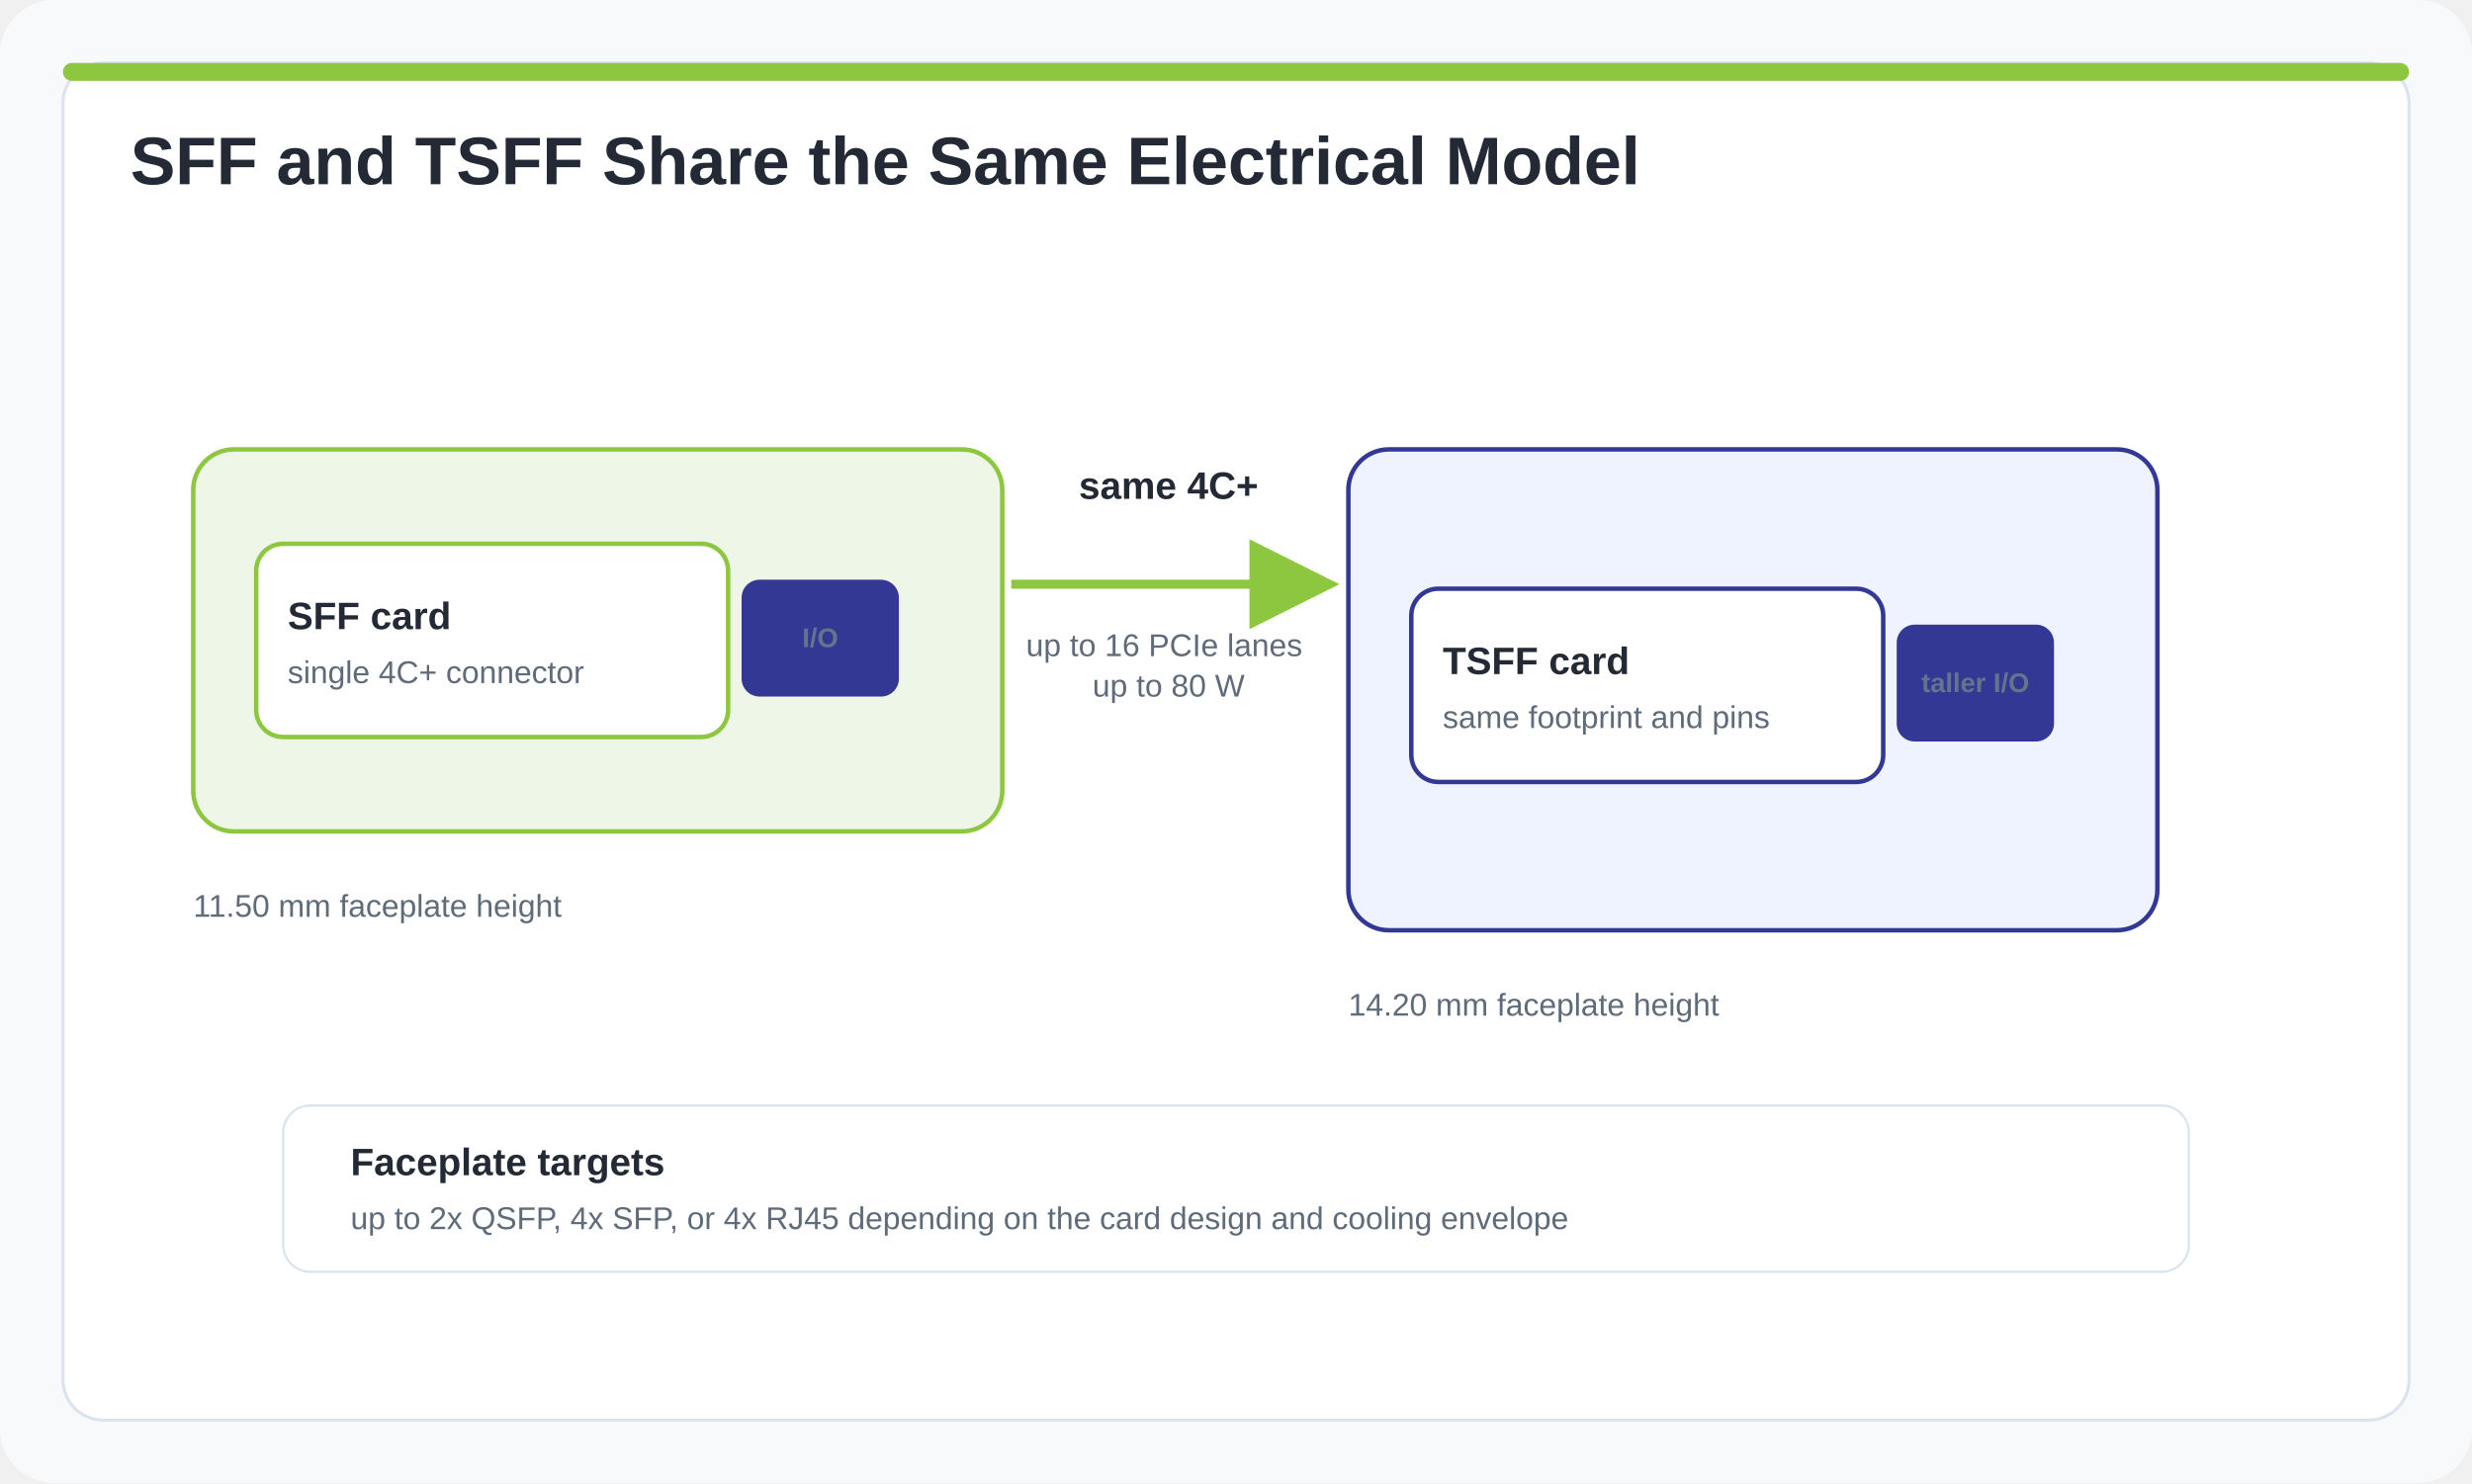
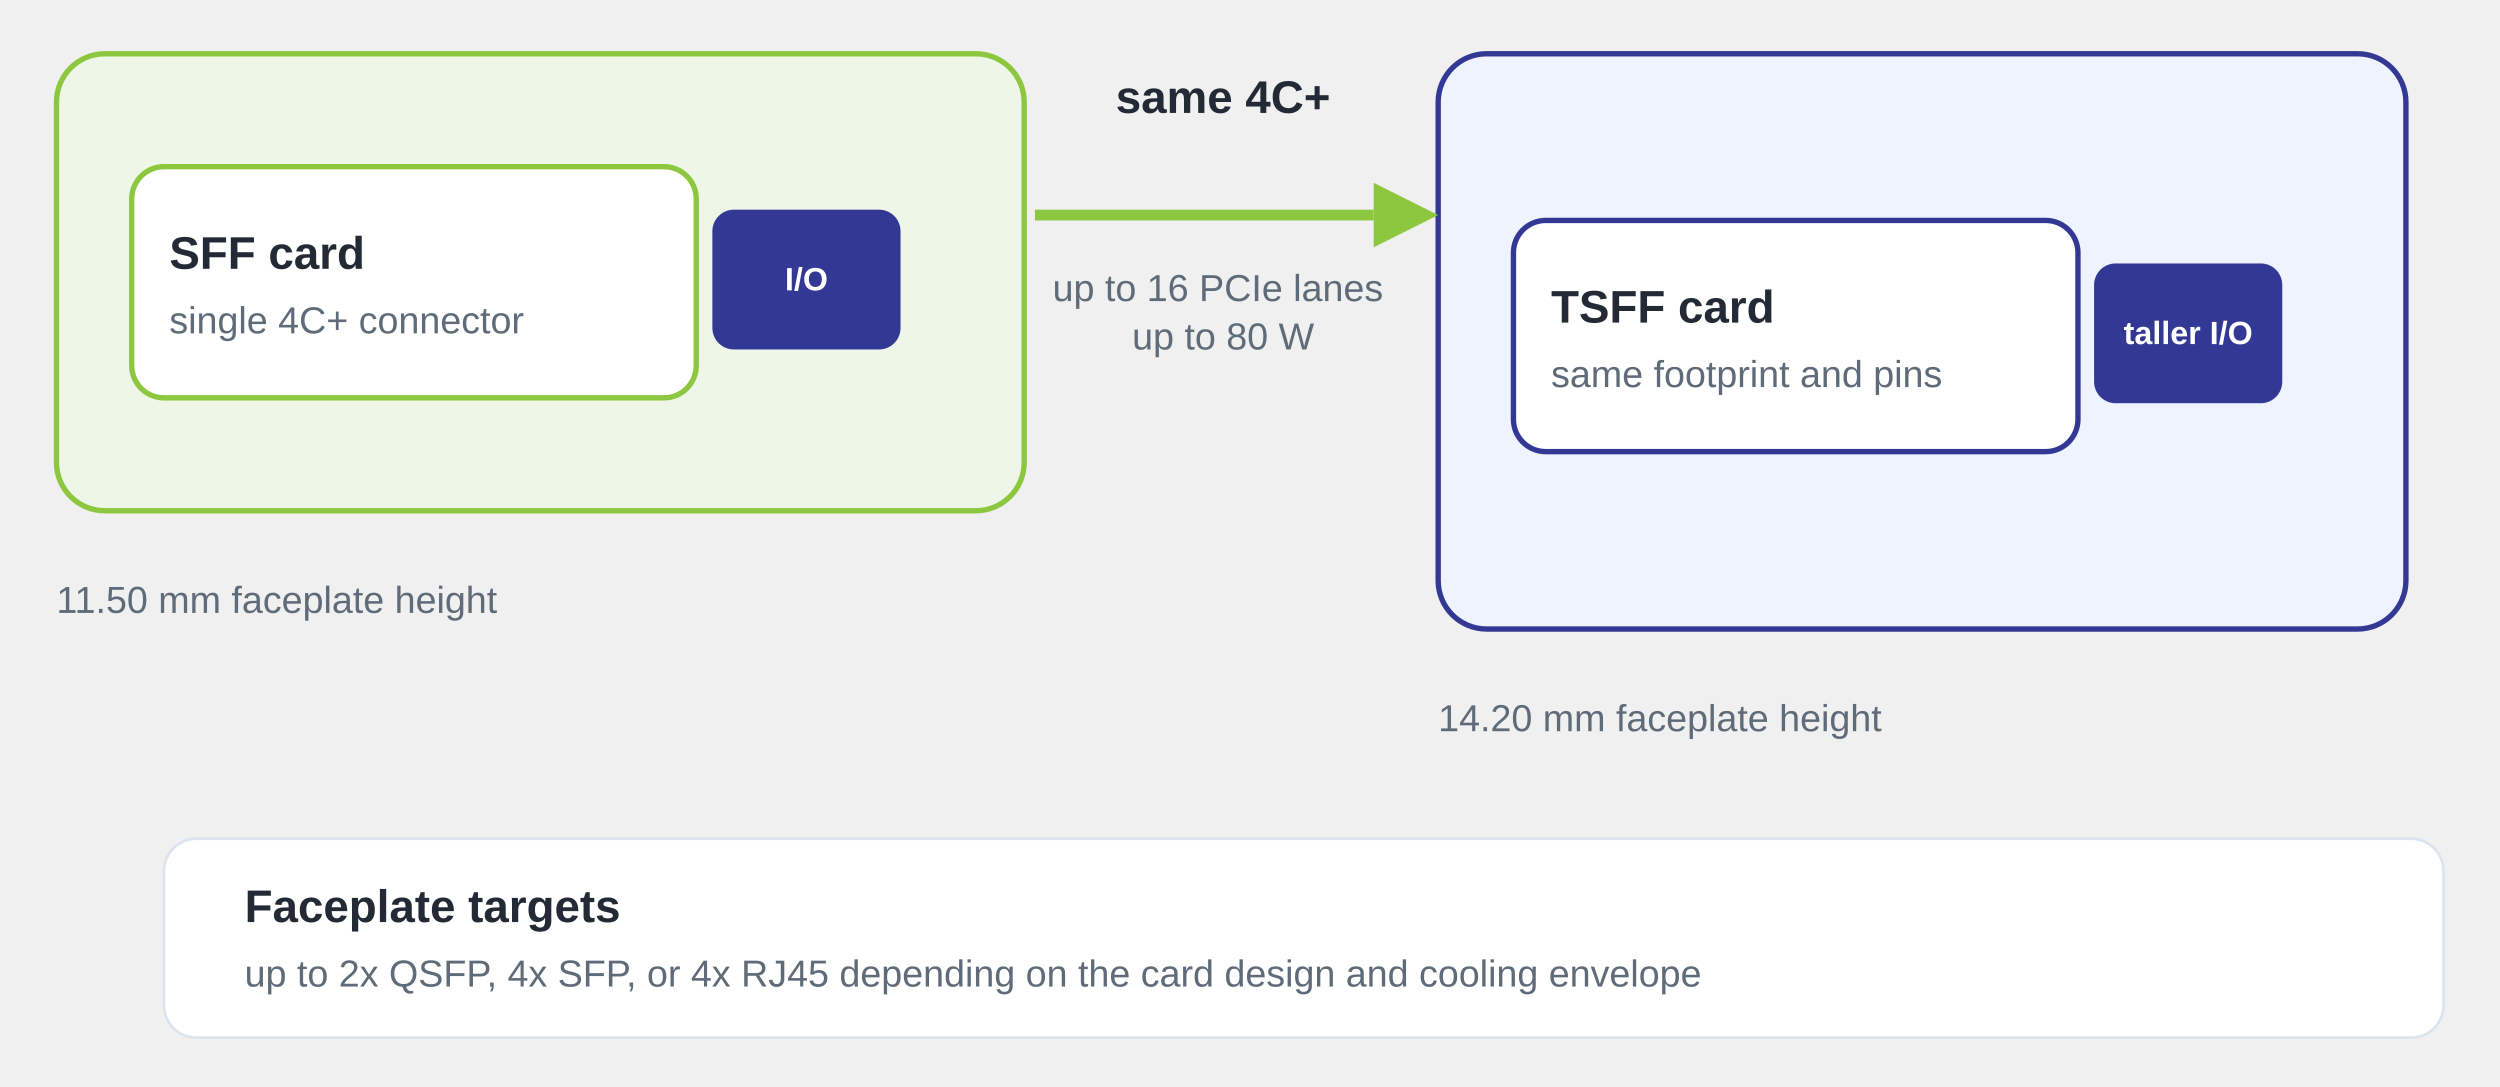
- <svg xmlns="http://www.w3.org/2000/svg" viewBox="0 0 1100 660" role="img" aria-labelledby="title desc">
+ <svg xmlns="http://www.w3.org/2000/svg" viewBox="65 180 930 404" role="img" aria-labelledby="title desc">
  <defs>
    <marker id="arrow-green" markerWidth="10" markerHeight="10" refX="8.5" refY="5" orient="auto" markerUnits="strokeWidth">
      <path d="M0,0 L10,5 L0,10 z" fill="#8dc63f" />
    </marker>
    <marker id="arrow-blue" markerWidth="10" markerHeight="10" refX="8.5" refY="5" orient="auto" markerUnits="strokeWidth">
      <path d="M0,0 L10,5 L0,10 z" fill="#343895" />
    </marker>
    <marker id="arrow-gray" markerWidth="10" markerHeight="10" refX="8.5" refY="5" orient="auto" markerUnits="strokeWidth">
      <path d="M0,0 L10,5 L0,10 z" fill="#64748b" />
    </marker>
    <style>
      .bg { fill:#f7f9fb; }
      .panel { fill:#fff; stroke:#dbe4ee; stroke-width:1.4; }
      .title { font:800 30px Arial, Helvetica, sans-serif; fill:#232a35; letter-spacing:0; }
      .label { font:700 17px Arial, Helvetica, sans-serif; fill:#232a35; letter-spacing:0; }
      .small { font:400 14px Arial, Helvetica, sans-serif; fill:#5f6b78; letter-spacing:0; }
      .tiny { font:700 12px Arial, Helvetica, sans-serif; fill:#64748b; letter-spacing:0; }
      .green { fill:#8dc63f; }
      .blue { fill:#343895; }
      .gray { fill:#64748b; }
-       .line-green { stroke:#8dc63f; stroke-width:4; fill:none; marker-end:url(#arrow-green); }
+       .line-green { stroke:#8dc63f; stroke-width:4; fill:none; }
      .line-blue { stroke:#343895; stroke-width:4; fill:none; marker-end:url(#arrow-blue); }
      .line-gray { stroke:#64748b; stroke-width:3; fill:none; marker-end:url(#arrow-gray); }
      .dash { stroke-dasharray:8 8; }
    </style>
  </defs>
-   <rect class="bg" width="1100" height="660" rx="24" />
-   <rect class="panel" x="28" y="28" width="1044" height="604" rx="18" />
-   <rect x="28" y="28" width="1044" height="8" fill="#8dc63f" rx="4" />
-   <text class="title" x="58" y="82">SFF and TSFF Share the Same Electrical Model</text>
  <g transform="translate(86 130)">
    <rect x="0" y="70" width="360" height="170" rx="18" fill="#eef7e7" stroke="#8dc63f" stroke-width="2" />
    <rect x="28" y="112" width="210" height="86" rx="12" fill="#fff" stroke="#8dc63f" stroke-width="2" />
    <rect x="244" y="128" width="70" height="52" rx="8" fill="#343895" />
    <text class="label" x="42" y="150">SFF card</text>
    <text class="small" x="42" y="174">single 4C+ connector</text>
-     <text class="tiny" x="279" y="158" text-anchor="middle" fill="#fff">I/O</text>
+     <text class="tiny" x="279" y="158" text-anchor="middle" style="fill:#fff">I/O</text>
    <text class="small" x="0" y="278">11.50 mm faceplate height</text>
  </g>
  <g transform="translate(600 88)">
    <rect x="0" y="112" width="360" height="214" rx="18" fill="#eef3ff" stroke="#343895" stroke-width="2" />
    <rect x="28" y="174" width="210" height="86" rx="12" fill="#fff" stroke="#343895" stroke-width="2" />
    <rect x="244" y="190" width="70" height="52" rx="8" fill="#343895" />
    <text class="label" x="42" y="212">TSFF card</text>
    <text class="small" x="42" y="236">same footprint and pins</text>
-     <text class="tiny" x="279" y="220" text-anchor="middle" fill="#fff">taller I/O</text>
+     <text class="tiny" x="279" y="220" text-anchor="middle" style="fill:#fff">taller I/O</text>
    <text class="small" x="0" y="364">14.20 mm faceplate height</text>
  </g>
-   <path class="line-green" d="M450 260 C500 260, 540 260, 590 260" />
+   <path class="line-green" d="M450 260 L576 260" />
+   <polygon class="arrowhead" points="576,248 600,260 576,272" fill="#8dc63f" />
  <text class="label" x="520" y="222" text-anchor="middle">same 4C+</text>
  <text class="small" text-anchor="middle">
    <tspan x="520" y="292">up to 16 PCIe lanes</tspan>
    <tspan x="520" y="310">up to 80 W</tspan>
  </text>
  <g transform="translate(126 492)">
    <rect x="0" y="0" width="848" height="74" rx="12" fill="#fff" stroke="#dbe4ee" />
    <text class="label" x="30" y="31">Faceplate targets</text>
    <text class="small" x="30" y="55">up to 2x QSFP, 4x SFP, or 4x RJ45 depending on the card design and cooling envelope</text>
  </g>
</svg>
